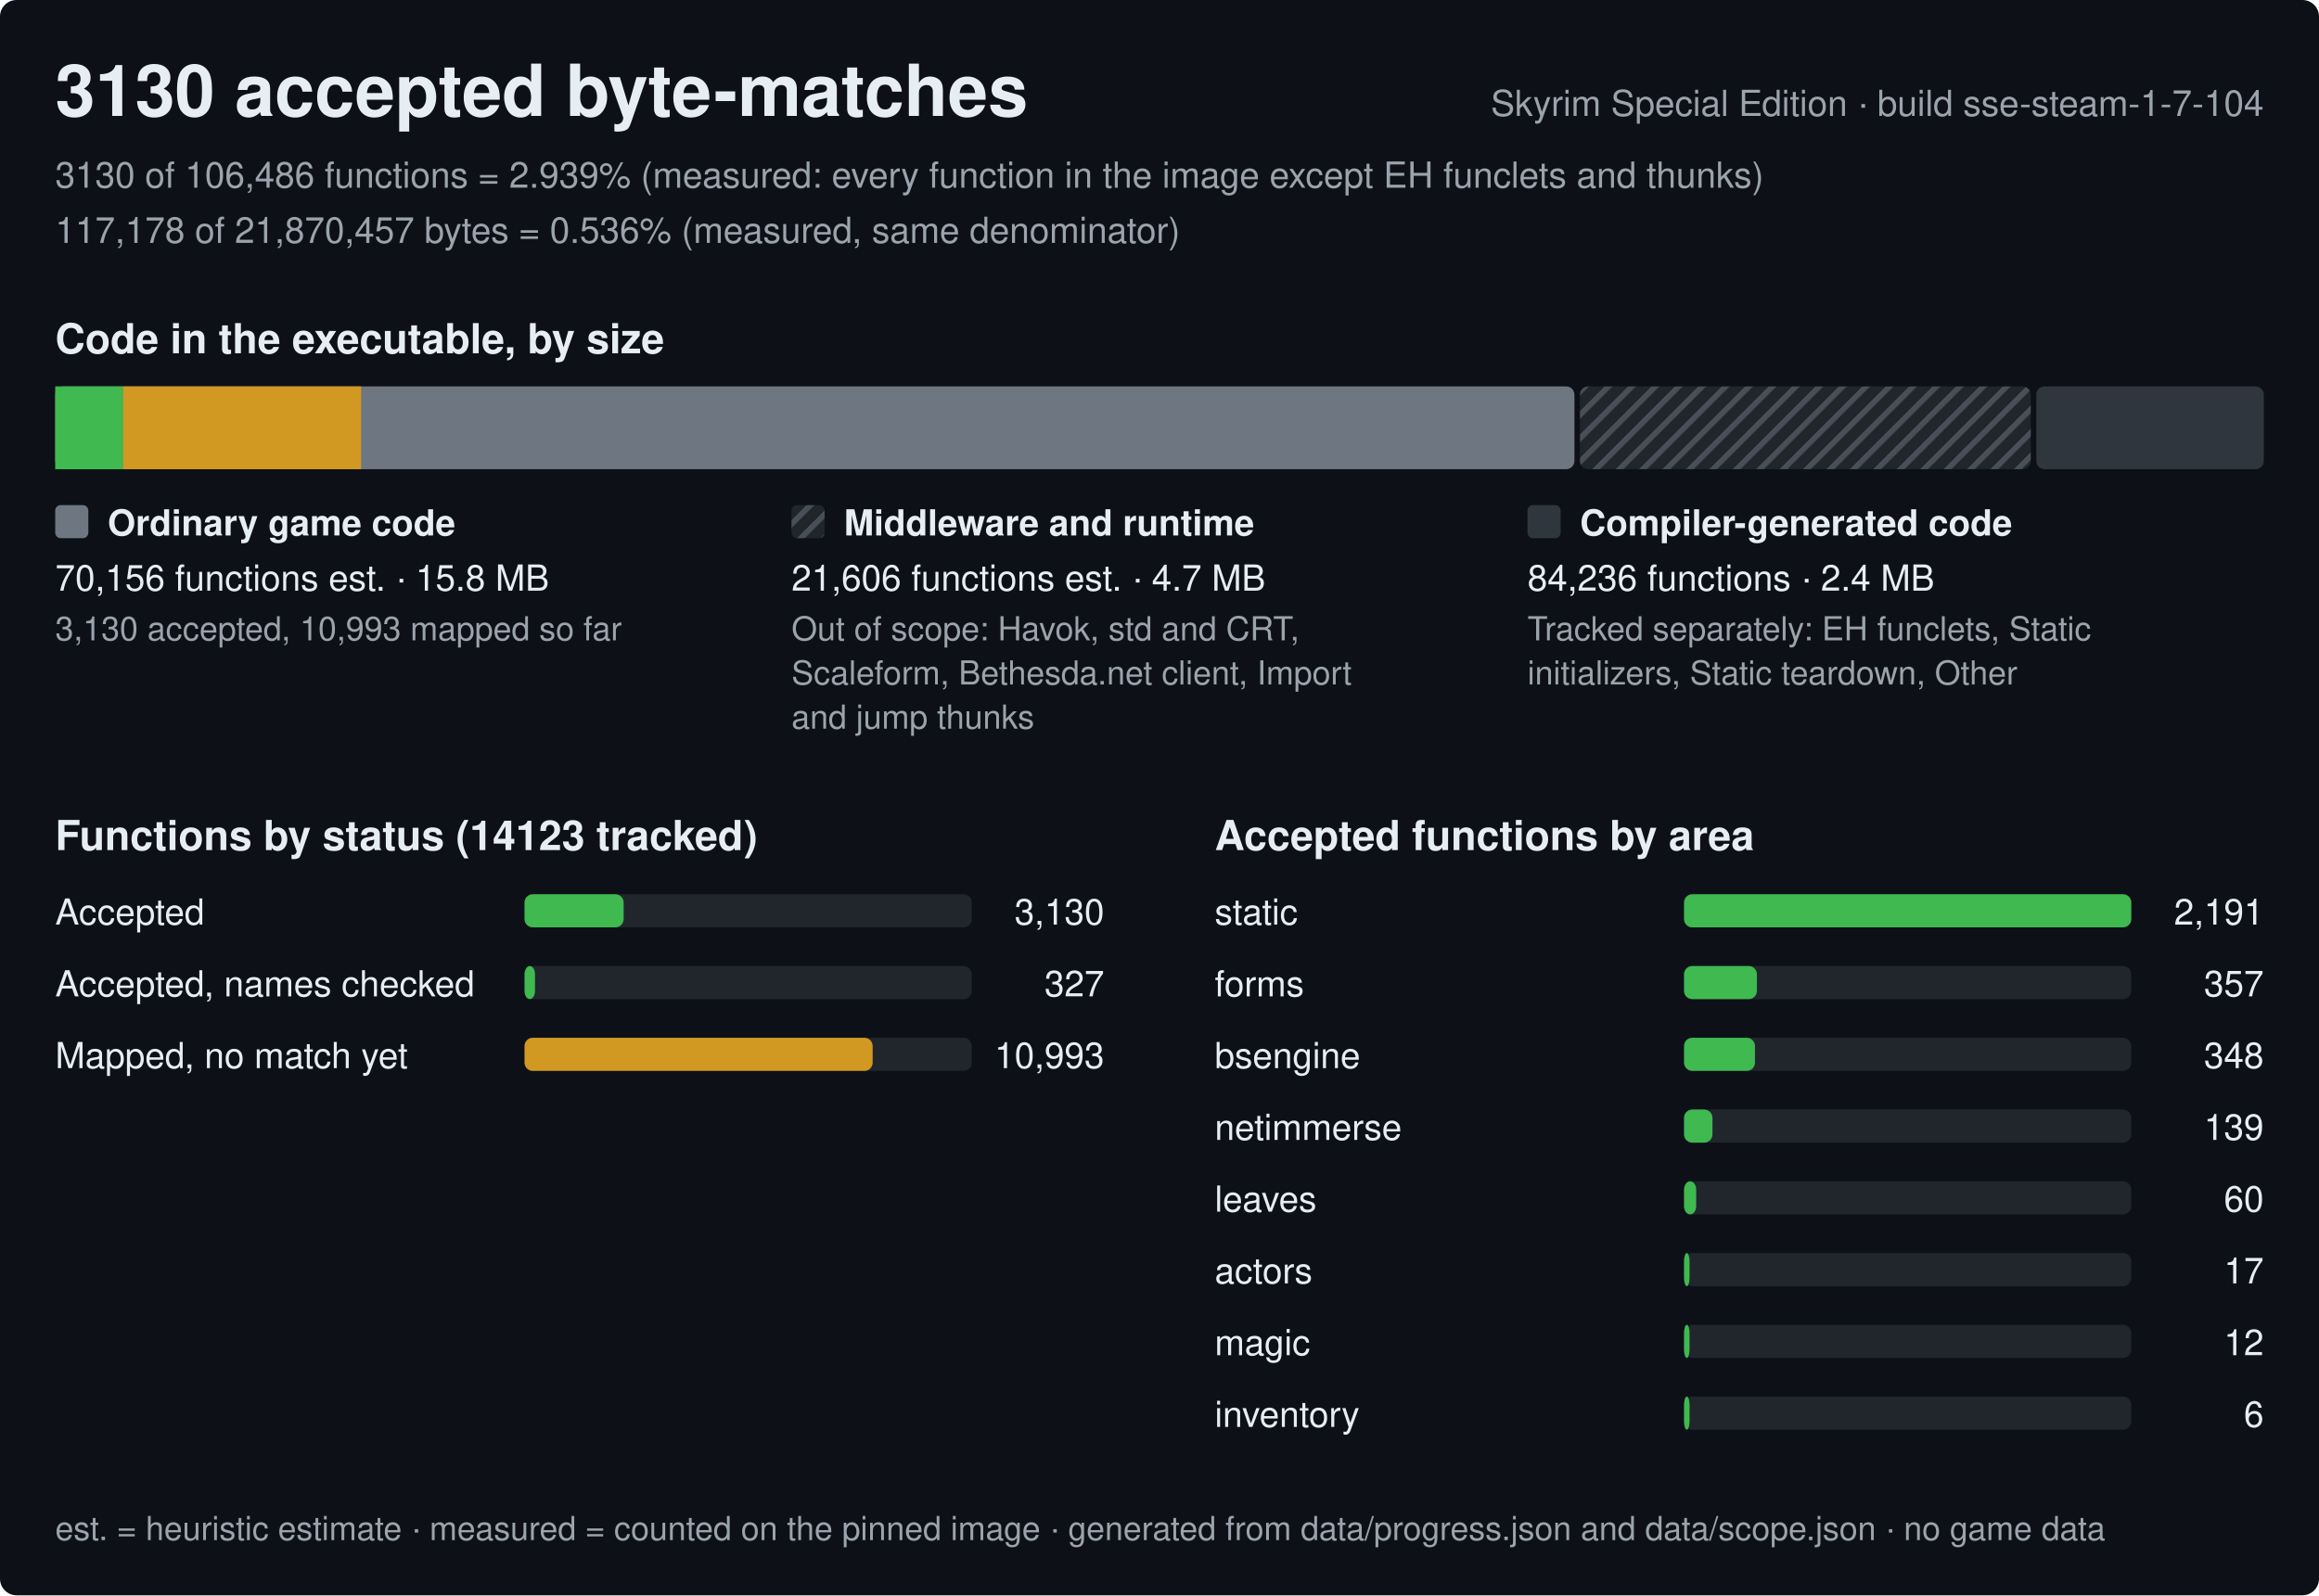
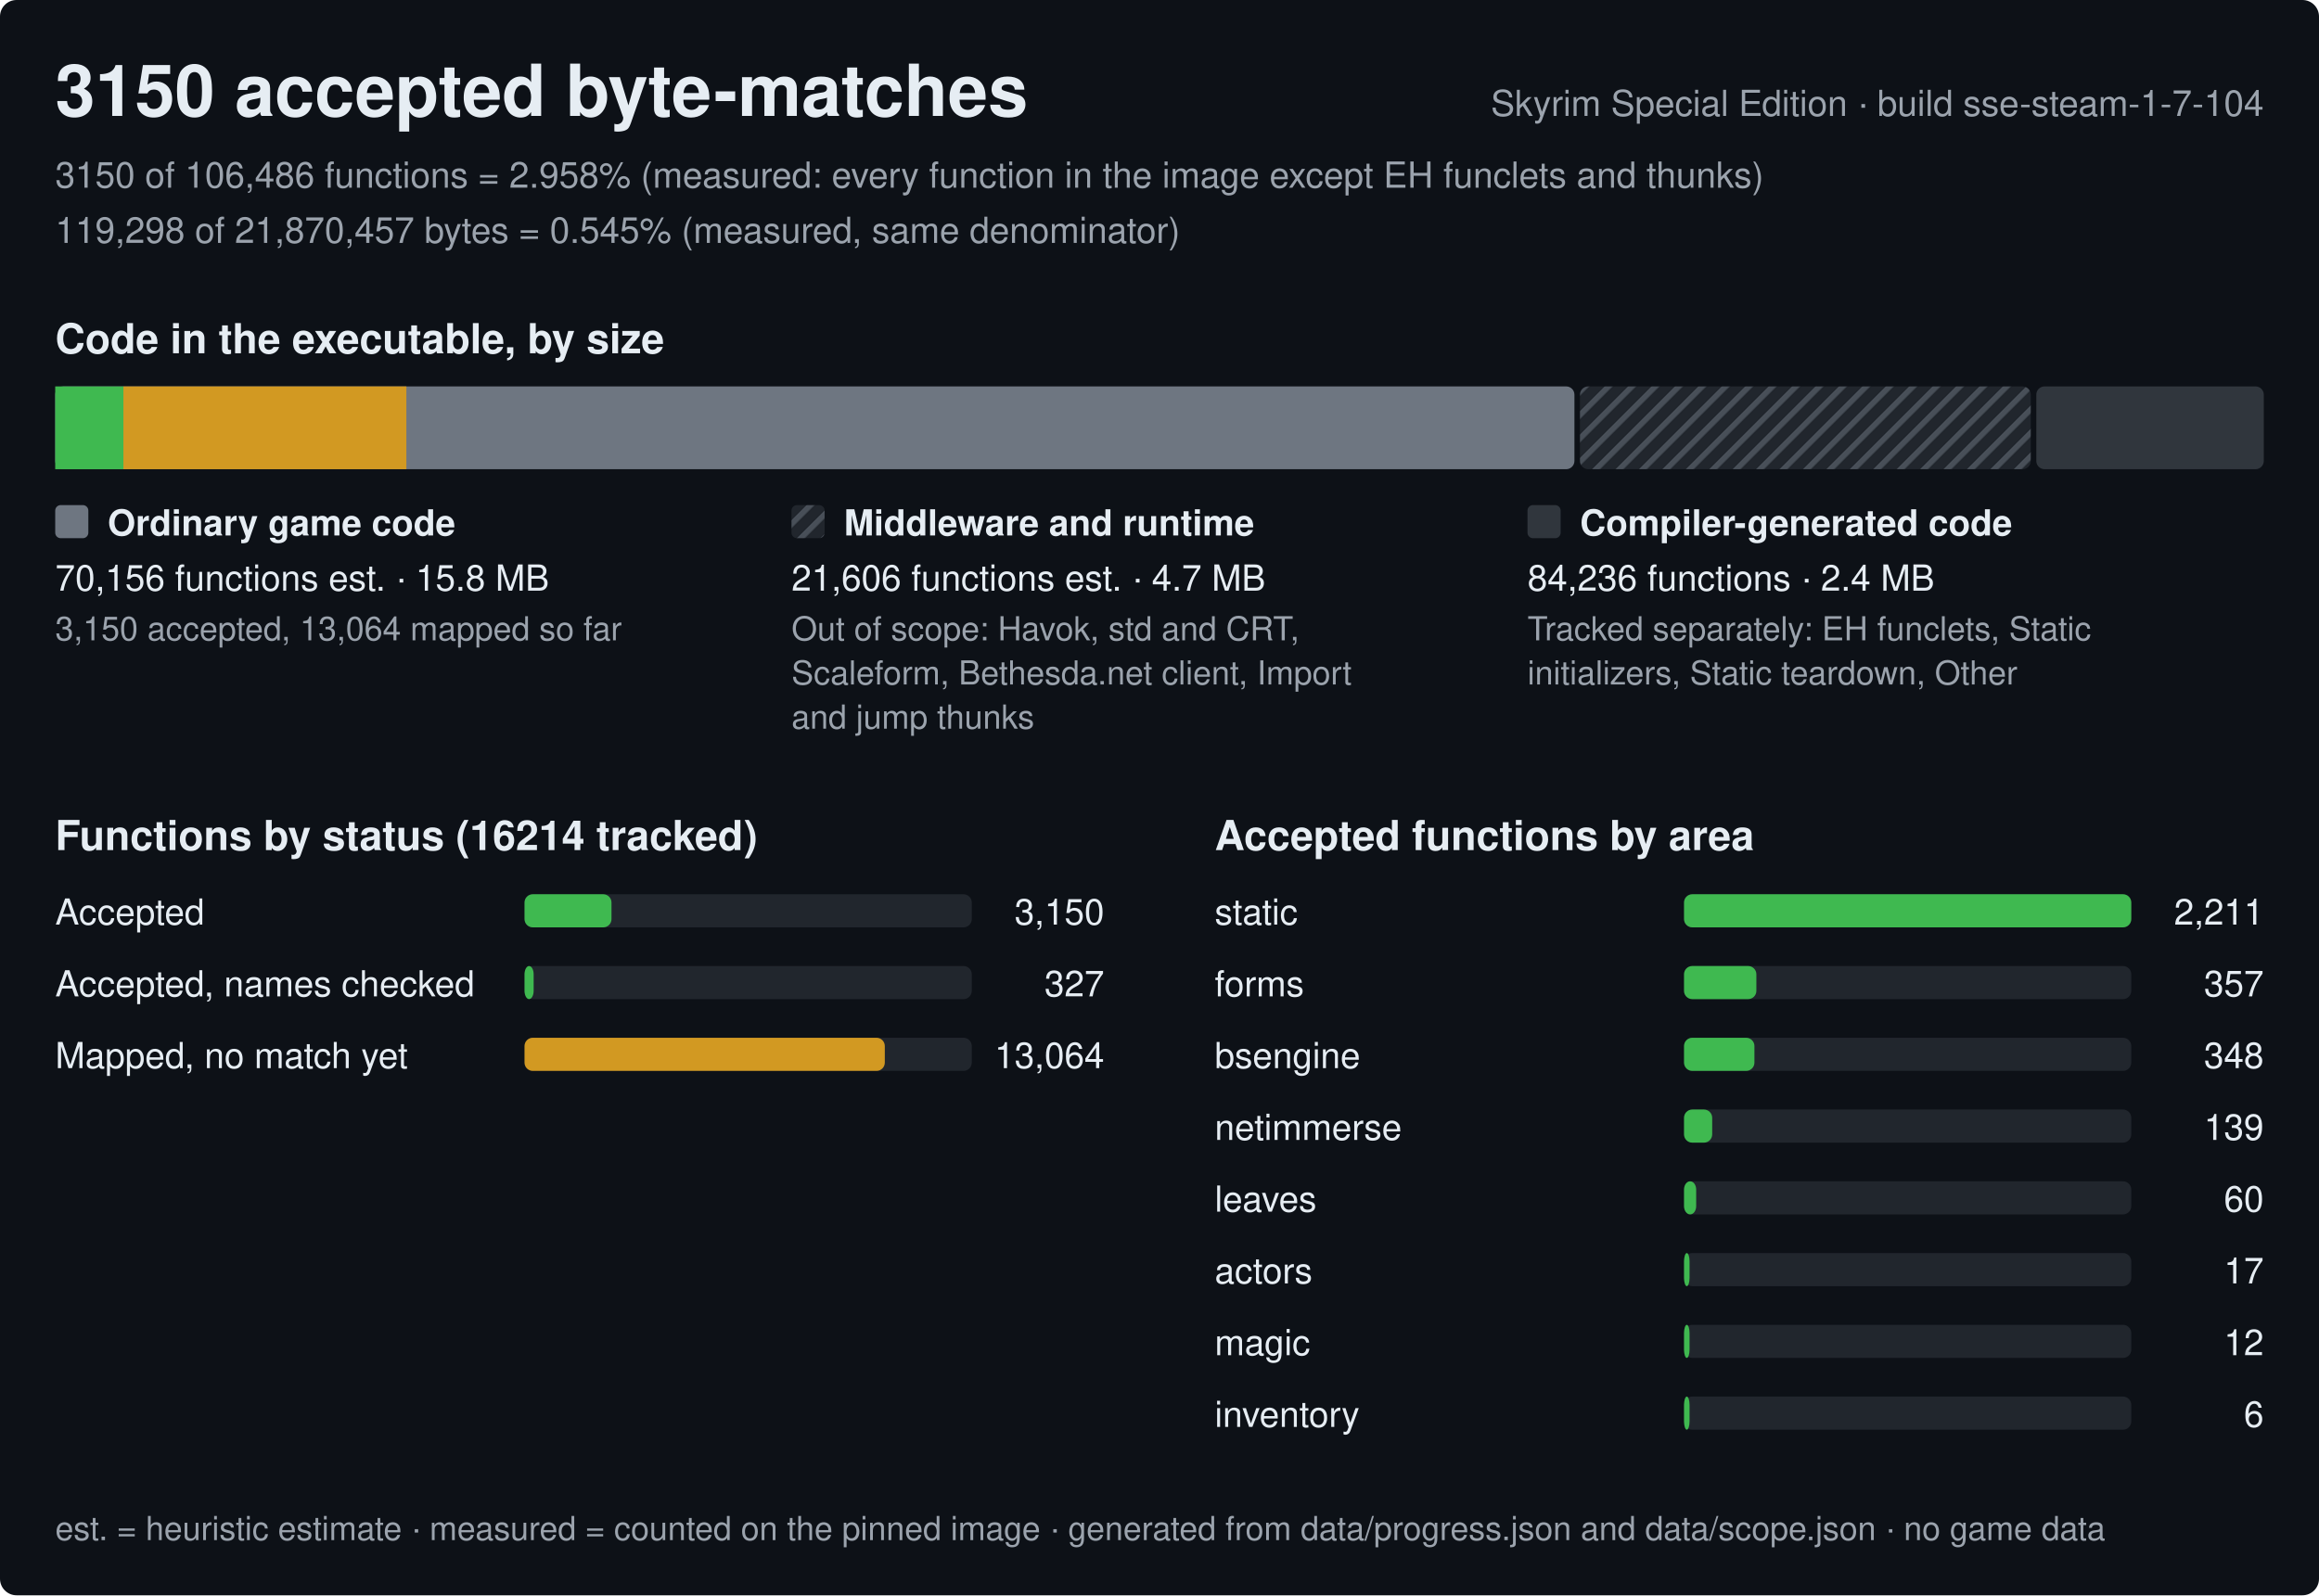
<svg xmlns="http://www.w3.org/2000/svg" width="840" height="578" viewBox="0 0 840 578" role="img" aria-label="Progress of the Skyrim Special Edition byte-matching reconstruction, build sse-steam-1-7-104">
  <style>text{font-family:-apple-system,BlinkMacSystemFont,'Segoe UI',Helvetica,Arial,sans-serif;fill:#e6edf3;white-space:pre}.h{font-size:26px;font-weight:600}.st{font-size:15px;font-weight:600}.lb{font-size:13px;font-weight:600}.bl{font-size:12px;font-weight:600;stroke:#0d1117;stroke-width:3px;paint-order:stroke;stroke-linejoin:round}.rl{font-size:13px}.fn{font-size:12px;fill:#9ba3ad}.mu{fill:#9ba3ad}</style>
  <defs>
    <pattern id="hx" width="6" height="6" patternUnits="userSpaceOnUse" patternTransform="rotate(45)">
      <rect width="6" height="6" fill="#21262d" />
      <rect width="2" height="6" fill="#484f58" />
    </pattern>
  </defs>
  <rect width="840" height="578" rx="6" fill="#0d1117" />
-   <text x="20" y="42" class="h">3130 accepted byte-matches</text>
+   <text x="20" y="42" class="h">3150 accepted byte-matches</text>
  <text x="820" y="42" class="rl mu" text-anchor="end">Skyrim Special Edition · build sse-steam-1-7-104</text>
-   <text x="20" y="68" class="rl mu">3130 of 106,486 functions = 2.939% (measured: every function in the image except EH funclets and thunks)</text>
-   <text x="20" y="88" class="rl mu">117,178 of 21,870,457 bytes = 0.536% (measured, same denominator)</text>
+   <text x="20" y="68" class="rl mu">3150 of 106,486 functions = 2.958% (measured: every function in the image except EH funclets and thunks)</text>
+   <text x="20" y="88" class="rl mu">119,298 of 21,870,457 bytes = 0.545% (measured, same denominator)</text>
  <text x="20" y="128" class="st">Code in the executable, by size</text>
  <rect x="20" y="140" width="550.3" height="30" rx="3" fill="#6e7681" />
-   <rect x="20" y="140" width="24.6" height="30" fill="#3fb950" />
-   <rect x="44.6" y="140" width="86.2" height="30" fill="#d29922" />
+   <rect x="20" y="140" width="24.7" height="30" fill="#3fb950" />
+   <rect x="44.7" y="140" width="102.5" height="30" fill="#d29922" />
  <rect x="572.3" y="140" width="163.3" height="30" rx="3" fill="url(#hx)" />
  <rect x="737.6" y="140" width="82.4" height="30" rx="3" fill="#30363d" />
  <rect x="20" y="183" width="12" height="12" rx="2" fill="#6e7681" />
  <text x="39" y="194" class="lb">Ordinary game code</text>
  <text x="20" y="214" class="rl">70,156 functions est. · 15.8 MB</text>
-   <text x="20" y="232" class="fn">3,130 accepted, 10,993 mapped so far</text>
+   <text x="20" y="232" class="fn">3,150 accepted, 13,064 mapped so far</text>
  <rect x="286.7" y="183" width="12" height="12" rx="2" fill="url(#hx)" />
  <text x="305.7" y="194" class="lb">Middleware and runtime</text>
  <text x="286.7" y="214" class="rl">21,606 functions est. · 4.7 MB</text>
  <text x="286.7" y="232" class="fn">Out of scope: Havok, std and CRT,</text>
  <text x="286.7" y="248" class="fn">Scaleform, Bethesda.net client, Import</text>
  <text x="286.7" y="264" class="fn">and jump thunks</text>
  <rect x="553.3" y="183" width="12" height="12" rx="2" fill="#30363d" />
  <text x="572.3" y="194" class="lb">Compiler-generated code</text>
  <text x="553.3" y="214" class="rl">84,236 functions · 2.4 MB</text>
  <text x="553.3" y="232" class="fn">Tracked separately: EH funclets, Static</text>
  <text x="553.3" y="248" class="fn">initializers, Static teardown, Other</text>
-   <text x="20" y="308" class="st">Functions by status (14123 tracked)</text>
+   <text x="20" y="308" class="st">Functions by status (16214 tracked)</text>
  <text x="20" y="335" class="rl">Accepted</text>
  <rect x="190" y="324" width="162.0" height="12" rx="3" fill="#21262d" />
-   <rect x="190" y="324" width="35.9" height="12" rx="3" fill="#3fb950" />
-   <text x="400.0" y="335" class="rl" text-anchor="end">3,130</text>
+   <rect x="190" y="324" width="31.5" height="12" rx="3" fill="#3fb950" />
+   <text x="400.0" y="335" class="rl" text-anchor="end">3,150</text>
  <text x="20" y="361" class="rl">Accepted, names checked</text>
  <rect x="190" y="350" width="162.0" height="12" rx="3" fill="#21262d" />
-   <rect x="190" y="350" width="3.8" height="12" rx="3" fill="#3fb950" />
+   <rect x="190" y="350" width="3.3" height="12" rx="3" fill="#3fb950" />
  <text x="400.0" y="361" class="rl" text-anchor="end">327</text>
  <text x="20" y="387" class="rl">Mapped, no match yet</text>
  <rect x="190" y="376" width="162.0" height="12" rx="3" fill="#21262d" />
-   <rect x="190" y="376" width="126.1" height="12" rx="3" fill="#d29922" />
-   <text x="400.0" y="387" class="rl" text-anchor="end">10,993</text>
+   <rect x="190" y="376" width="130.5" height="12" rx="3" fill="#d29922" />
+   <text x="400.0" y="387" class="rl" text-anchor="end">13,064</text>
  <text x="440.0" y="308" class="st">Accepted functions by area</text>
  <text x="440.0" y="335" class="rl">static</text>
  <rect x="610.0" y="324" width="162.0" height="12" rx="3" fill="#21262d" />
  <rect x="610.0" y="324" width="162" height="12" rx="3" fill="#3fb950" />
-   <text x="820.0" y="335" class="rl" text-anchor="end">2,191</text>
+   <text x="820.0" y="335" class="rl" text-anchor="end">2,211</text>
  <text x="440.0" y="361" class="rl">forms</text>
  <rect x="610.0" y="350" width="162.0" height="12" rx="3" fill="#21262d" />
-   <rect x="610.0" y="350" width="26.4" height="12" rx="3" fill="#3fb950" />
+   <rect x="610.0" y="350" width="26.2" height="12" rx="3" fill="#3fb950" />
  <text x="820.0" y="361" class="rl" text-anchor="end">357</text>
  <text x="440.0" y="387" class="rl">bsengine</text>
  <rect x="610.0" y="376" width="162.0" height="12" rx="3" fill="#21262d" />
-   <rect x="610.0" y="376" width="25.7" height="12" rx="3" fill="#3fb950" />
+   <rect x="610.0" y="376" width="25.5" height="12" rx="3" fill="#3fb950" />
  <text x="820.0" y="387" class="rl" text-anchor="end">348</text>
  <text x="440.0" y="413" class="rl">netimmerse</text>
  <rect x="610.0" y="402" width="162.0" height="12" rx="3" fill="#21262d" />
-   <rect x="610.0" y="402" width="10.3" height="12" rx="3" fill="#3fb950" />
+   <rect x="610.0" y="402" width="10.2" height="12" rx="3" fill="#3fb950" />
  <text x="820.0" y="413" class="rl" text-anchor="end">139</text>
  <text x="440.0" y="439" class="rl">leaves</text>
  <rect x="610.0" y="428" width="162.0" height="12" rx="3" fill="#21262d" />
  <rect x="610.0" y="428" width="4.4" height="12" rx="3" fill="#3fb950" />
  <text x="820.0" y="439" class="rl" text-anchor="end">60</text>
  <text x="440.0" y="465" class="rl">actors</text>
  <rect x="610.0" y="454" width="162.0" height="12" rx="3" fill="#21262d" />
  <rect x="610.0" y="454" width="2" height="12" rx="3" fill="#3fb950" />
  <text x="820.0" y="465" class="rl" text-anchor="end">17</text>
  <text x="440.0" y="491" class="rl">magic</text>
  <rect x="610.0" y="480" width="162.0" height="12" rx="3" fill="#21262d" />
  <rect x="610.0" y="480" width="2" height="12" rx="3" fill="#3fb950" />
  <text x="820.0" y="491" class="rl" text-anchor="end">12</text>
  <text x="440.0" y="517" class="rl">inventory</text>
  <rect x="610.0" y="506" width="162.0" height="12" rx="3" fill="#21262d" />
  <rect x="610.0" y="506" width="2" height="12" rx="3" fill="#3fb950" />
  <text x="820.0" y="517" class="rl" text-anchor="end">6</text>
  <text x="20" y="558" class="fn">est. = heuristic estimate · measured = counted on the pinned image · generated from data/progress.json and data/scope.json · no game data</text>
</svg>
